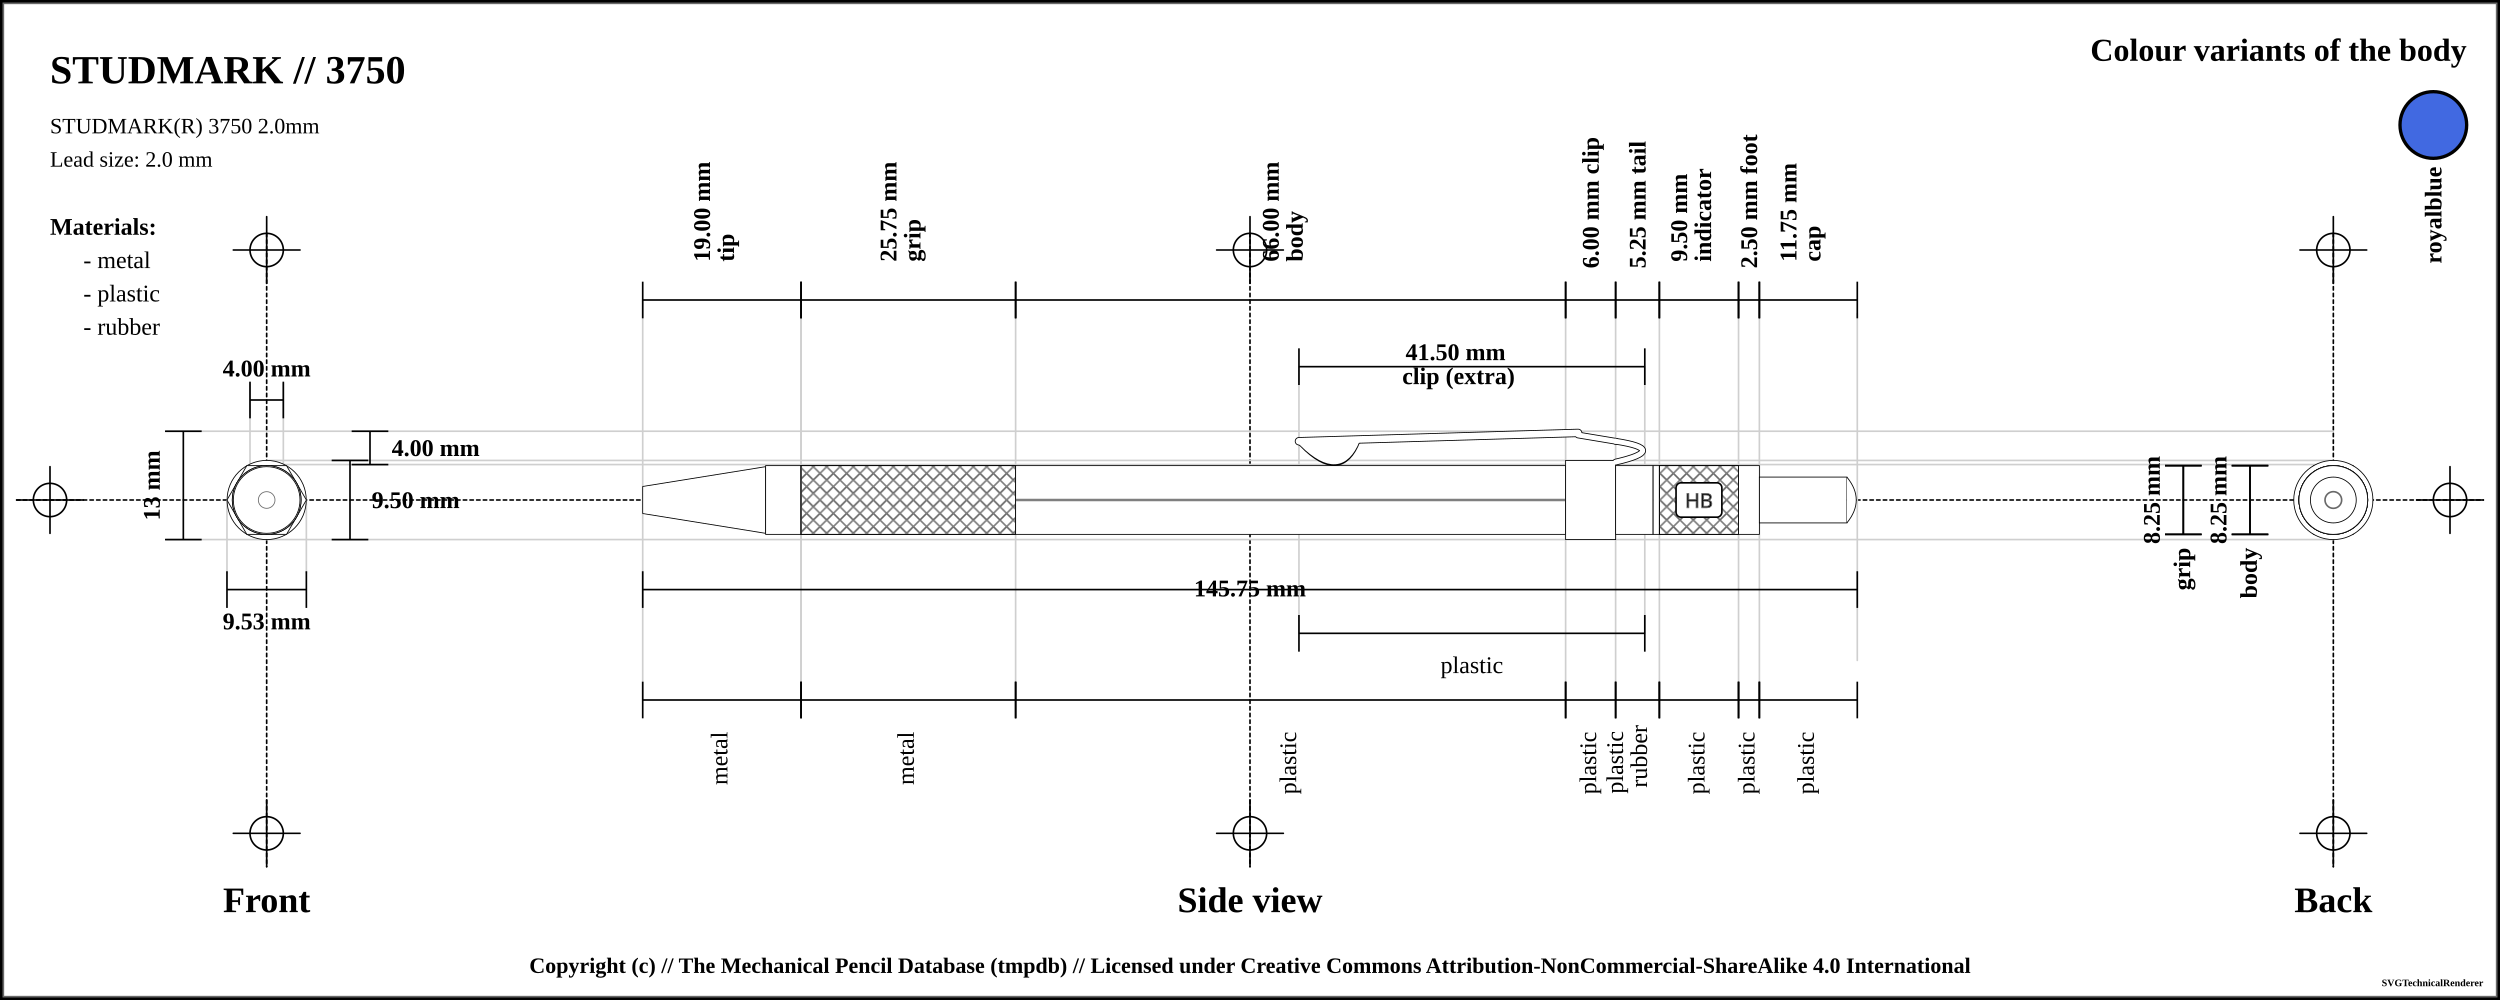
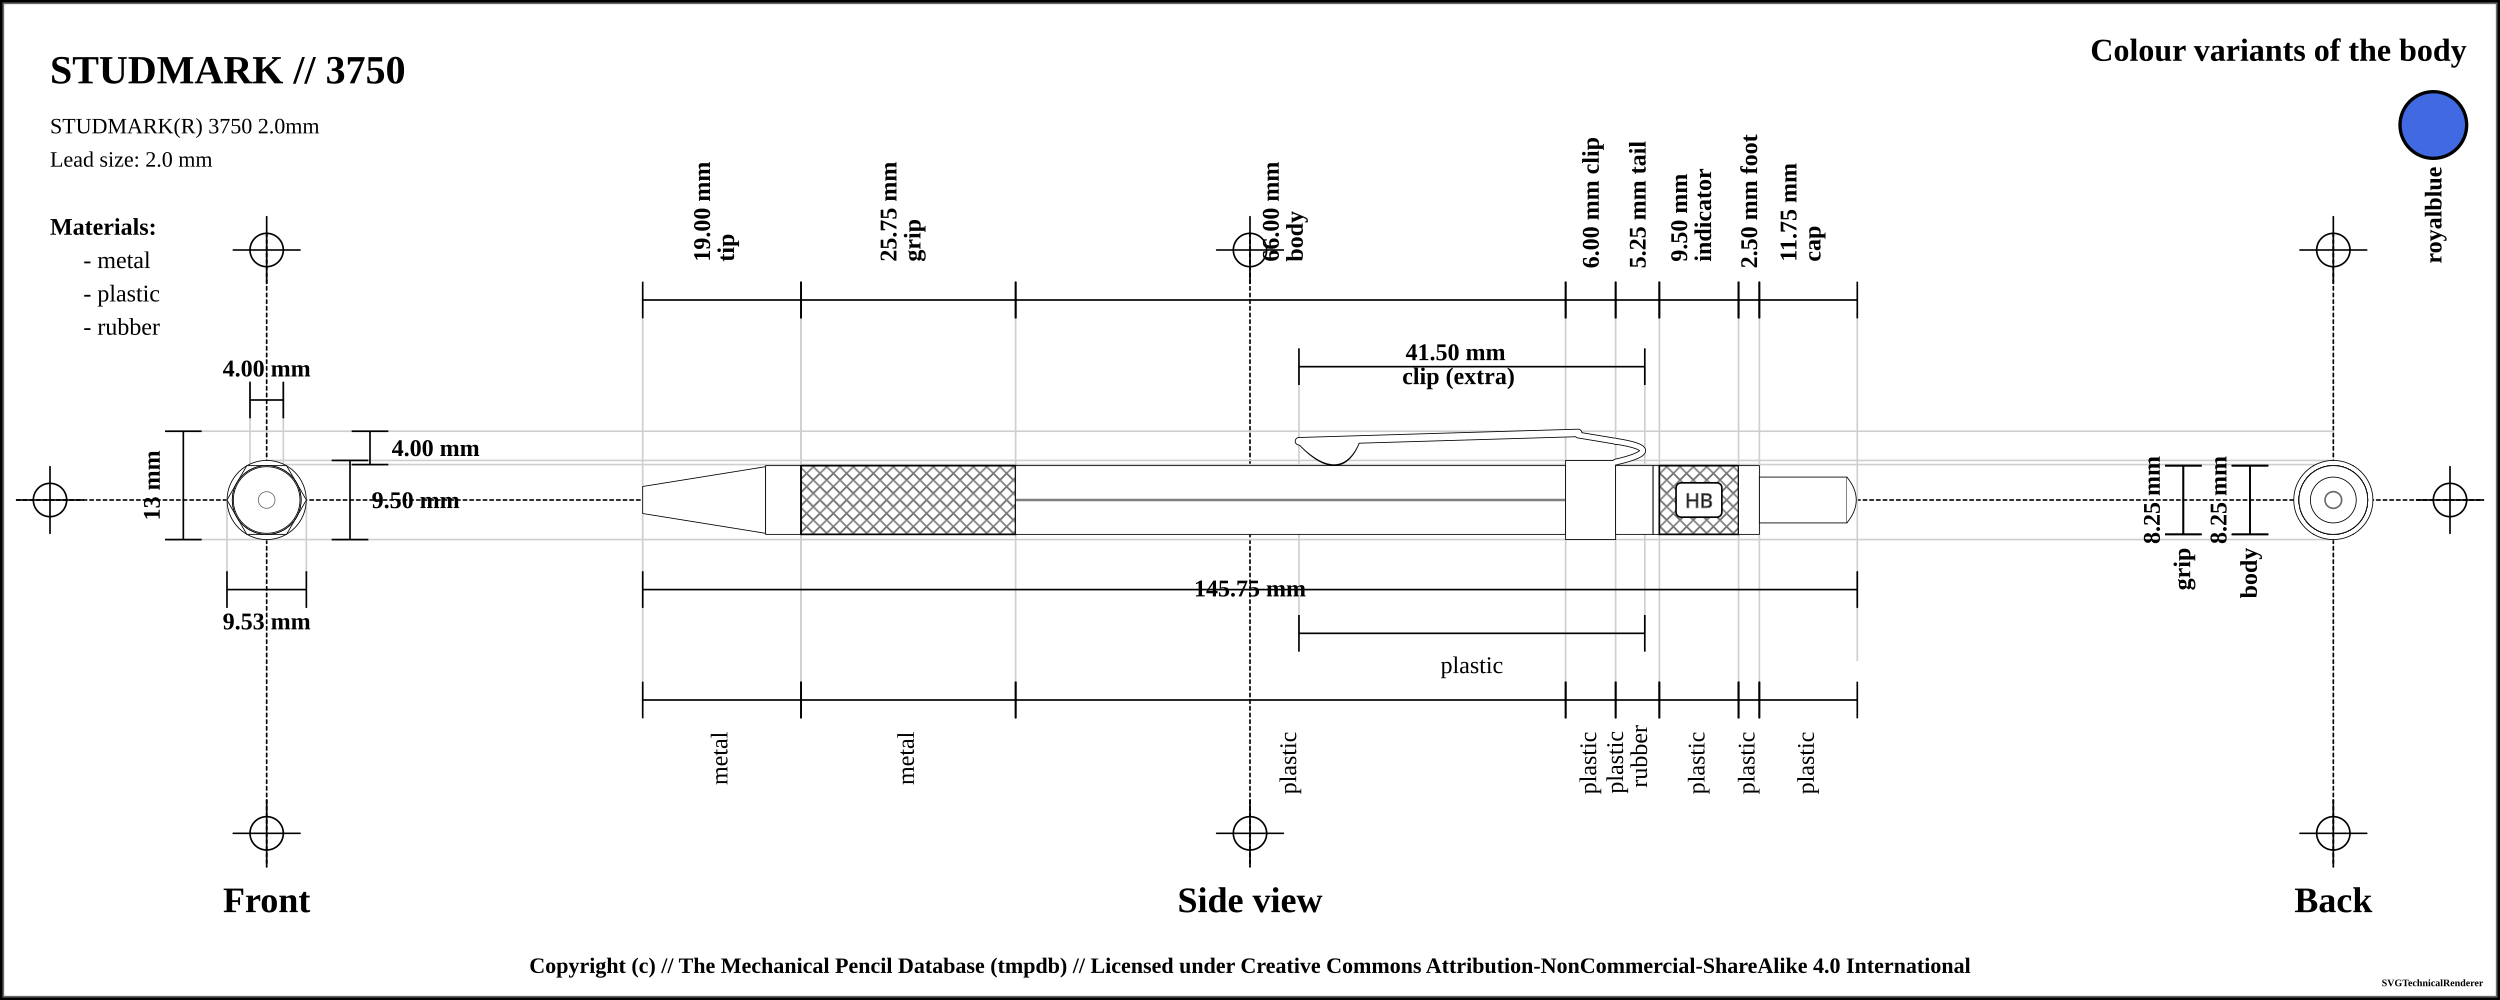
<svg xmlns="http://www.w3.org/2000/svg" width="1500" height="600">
  <pattern id="diagonalHatch" patternUnits="userSpaceOnUse" width="8" height="8">
    <path stroke="dimgray" stroke-linecap="round" stroke-width="1" d="M 4,4 L 8,8" />
    <path stroke="dimgray" stroke-linecap="round" stroke-width="1" d="M 4,4 L 0,8" />
    <path stroke="gray" stroke-linecap="round" stroke-width="1" d="M 4,4 L 8,0" />
    <path stroke="gray" stroke-linecap="round" stroke-width="1" d="M 4,4 L 0,0" />
  </pattern>
  <pattern id="spring" patternUnits="userSpaceOnUse" width="8" height="100">
    <path stroke="dimgray" stroke-linecap="round" stroke-width="2" d="M 0,0 L 8,100" />
    <path stroke="white" stroke-linecap="round" stroke-width="1" d="M 0,0 L 8,100" />
  </pattern>
  <rect x="0" y="0" width="1500" height="600" fill="white" stroke="black" stroke-width="4" />
  <rect x="2" y="2" width="1496" height="596" fill="white" stroke="dimgray" stroke-width="1" />
  <g transform="rotate(0 0 0)">
    <line x1="10" y1="300" x2="1490" y2="300" stroke-linecap="round" stroke="#000000" stroke-dasharray="2" stroke-width="1" />
    <line x1="10" y1="300" x2="50" y2="300" stroke-linecap="round" stroke="#000000" stroke-width="1" />
    <line x1="30" y1="280" x2="30" y2="320" stroke="#000000" stroke-linecap="round" stroke-width="1" />
    <circle r="10" cx="30" cy="300" fill="white" fill-opacity="0" stroke="#000000" stroke-width="1" />
    <line x1="1450" y1="300" x2="1490" y2="300" stroke-linecap="round" stroke="#000000" stroke-width="1" />
    <line x1="1470" y1="280" x2="1470" y2="320" stroke="#000000" stroke-linecap="round" stroke-width="1" />
    <circle r="10" cx="1470" cy="300" fill="white" fill-opacity="0" stroke="#000000" stroke-width="1" />
    <line x1="160" y1="140" x2="160" y2="520" stroke="#000000" stroke-linecap="round" stroke-dasharray="2" stroke-width="1" />
    <line x1="140" y1="150" x2="180" y2="150" stroke-linecap="round" stroke="#000000" stroke-width="1" />
    <line x1="160" y1="130" x2="160" y2="170" stroke="#000000" stroke-linecap="round" stroke-width="1" />
    <circle r="10" cx="160" cy="150" fill="white" fill-opacity="0" stroke="#000000" stroke-width="1" />
    <line x1="140" y1="500" x2="180" y2="500" stroke-linecap="round" stroke="#000000" stroke-width="1" />
    <line x1="160" y1="480" x2="160" y2="520" stroke="#000000" stroke-linecap="round" stroke-width="1" />
    <circle r="10" cx="160" cy="500" fill="white" fill-opacity="0" stroke="#000000" stroke-width="1" />
    <line x1="750" y1="140" x2="750" y2="520" stroke="#000000" stroke-linecap="round" stroke-dasharray="2" stroke-width="1" />
    <line x1="730" y1="150" x2="770" y2="150" stroke-linecap="round" stroke="#000000" stroke-width="1" />
    <line x1="750" y1="130" x2="750" y2="170" stroke="#000000" stroke-linecap="round" stroke-width="1" />
    <circle r="10" cx="750" cy="150" fill="white" fill-opacity="0" stroke="#000000" stroke-width="1" />
    <line x1="730" y1="500" x2="770" y2="500" stroke-linecap="round" stroke="#000000" stroke-width="1" />
    <line x1="750" y1="480" x2="750" y2="520" stroke="#000000" stroke-linecap="round" stroke-width="1" />
    <circle r="10" cx="750" cy="500" fill="white" fill-opacity="0" stroke="#000000" stroke-width="1" />
    <line x1="1400" y1="140" x2="1400" y2="520" stroke="#000000" stroke-linecap="round" stroke-dasharray="2" stroke-width="1" />
    <line x1="1380" y1="150" x2="1420" y2="150" stroke-linecap="round" stroke="#000000" stroke-width="1" />
    <line x1="1400" y1="130" x2="1400" y2="170" stroke="#000000" stroke-linecap="round" stroke-width="1" />
    <circle r="10" cx="1400" cy="150" fill="white" fill-opacity="0" stroke="#000000" stroke-width="1" />
    <line x1="1380" y1="500" x2="1420" y2="500" stroke-linecap="round" stroke="#000000" stroke-width="1" />
    <line x1="1400" y1="480" x2="1400" y2="520" stroke="#000000" stroke-linecap="round" stroke-width="1" />
    <circle r="10" cx="1400" cy="500" fill="white" fill-opacity="0" stroke="#000000" stroke-width="1" />
    <text x="30" y="50" font-size="2.0em" font-weight="bold"> STUDMARK // 3750 </text>
    <text x="30" y="80" font-size="1.1em"> STUDMARK(R) 3750 2.0mm</text>
    <text x="30" y="100" font-size="1.1em"> Lead size: 2.0 mm</text>
    <text x="1480" y="30" font-size="1.6em" font-weight="bold" text-anchor="end" dominant-baseline="central">Colour variants of the body</text>
    <rect x="1440" y="55" width="40" rx="50%" ry="50%" height="40" stroke="black" stroke-width="2" fill="royalblue" />
    <text x="1460" y="100" transform="rotate(-90, 1460, 100)" font-size="1.2em" font-weight="bold" text-anchor="end" dominant-baseline="central">royalblue</text>
    <text x="30" y="136" font-size="1.2em" font-weight="bold" text-anchor="start" dominant-baseline="central">Materials:</text>
    <text x="50" y="156" font-size="1.2em" text-anchor="start" dominant-baseline="central"> - metal</text>
    <text x="50" y="176" font-size="1.2em" text-anchor="start" dominant-baseline="central"> - plastic</text>
    <text x="50" y="196" font-size="1.2em" text-anchor="start" dominant-baseline="central"> - rubber</text>
    <line x1="100" y1="258.75" x2="1400" y2="258.75" stroke-linecap="round" stroke="#cfcfcf" stroke-width="1" />
    <line x1="160" y1="278.75" x2="1400" y2="278.75" stroke-linecap="round" stroke="#cfcfcf" stroke-width="1" />
    <line x1="150" y1="230" x2="150" y2="300" stroke="#cfcfcf" stroke-linecap="round" stroke-width="1" />
    <line x1="170" y1="230" x2="170" y2="300" stroke="#cfcfcf" stroke-linecap="round" stroke-width="1" />
    <line x1="160" y1="276.25" x2="1400" y2="276.25" stroke-linecap="round" stroke="#cfcfcf" stroke-width="1" />
    <line x1="100" y1="323.75" x2="1400" y2="323.75" stroke-linecap="round" stroke="#cfcfcf" stroke-width="1" />
    <line x1="136.184" y1="300" x2="136.184" y2="343.75" stroke="#cfcfcf" stroke-linecap="round" stroke-width="1" />
    <line x1="183.816" y1="300" x2="183.816" y2="343.75" stroke="#cfcfcf" stroke-linecap="round" stroke-width="1" />
    <line x1="385.625" y1="180" x2="385.625" y2="420" stroke="#cfcfcf" stroke-linecap="round" stroke-width="1" />
    <line x1="480.625" y1="180" x2="480.625" y2="420" stroke="#cfcfcf" stroke-linecap="round" stroke-width="1" />
    <line x1="480.625" y1="180" x2="480.625" y2="420" stroke="#cfcfcf" stroke-linecap="round" stroke-width="1" />
    <line x1="609.375" y1="180" x2="609.375" y2="420" stroke="#cfcfcf" stroke-linecap="round" stroke-width="1" />
    <line x1="939.375" y1="180" x2="939.375" y2="420" stroke="#cfcfcf" stroke-linecap="round" stroke-width="1" />
    <line x1="779.375" y1="220" x2="779.375" y2="380" stroke="#cfcfcf" stroke-linecap="round" stroke-width="1" />
    <line x1="986.875" y1="220" x2="986.875" y2="380" stroke="#cfcfcf" stroke-linecap="round" stroke-width="1" />
    <line x1="969.375" y1="180" x2="969.375" y2="420" stroke="#cfcfcf" stroke-linecap="round" stroke-width="1" />
    <line x1="995.625" y1="180" x2="995.625" y2="420" stroke="#cfcfcf" stroke-linecap="round" stroke-width="1" />
    <line x1="1043.125" y1="180" x2="1043.125" y2="420" stroke="#cfcfcf" stroke-linecap="round" stroke-width="1" />
    <line x1="1055.625" y1="180" x2="1055.625" y2="420" stroke="#cfcfcf" stroke-linecap="round" stroke-width="1" />
    <line x1="1114.375" y1="188.25" x2="1114.375" y2="396.25" stroke="#cfcfcf" stroke-linecap="round" stroke-width="1" />
    <text x="160" y="540" font-size="1.8em" font-weight="bold" text-anchor="middle" dominant-baseline="central">Front</text>
    <text x="750" y="540" font-size="1.8em" font-weight="bold" text-anchor="middle" dominant-baseline="central">Side view</text>
    <text x="1400" y="540" font-size="1.8em" font-weight="bold" text-anchor="middle" dominant-baseline="central">Back</text>
    <line x1="150" y1="229" x2="150" y2="251" stroke="black" stroke-width="1" />
    <line x1="150" y1="240" x2="170" y2="240" stroke="black" stroke-width="1" />
    <line x1="170" y1="229" x2="170" y2="251" stroke="black" stroke-width="1" />
    <text x="160" y="221" font-size="1.2em" font-weight="bold" text-anchor="middle" dominant-baseline="central" fill="black">
      <tspan x="160" dy="0">4.00 mm</tspan>
    </text>
    <line x1="211" y1="258.75" x2="233" y2="258.75" stroke="black" stroke-width="1" />
    <line x1="222" y1="258.75" x2="222" y2="278.75" stroke="black" stroke-width="1" />
    <line x1="211" y1="278.75" x2="233" y2="278.75" stroke="black" stroke-width="1" />
    <text x="235" y="268.75" font-size="1.2em" font-weight="bold" text-anchor="start" dominant-baseline="central" fill="black">4.00 mm</text>
    <line x1="199" y1="276.25" x2="221" y2="276.25" stroke="black" stroke-width="1" />
    <line x1="210" y1="276.25" x2="210" y2="323.75" stroke="black" stroke-width="1" />
    <line x1="199" y1="323.75" x2="221" y2="323.75" stroke="black" stroke-width="1" />
    <text x="223" y="300" font-size="1.2em" font-weight="bold" text-anchor="start" dominant-baseline="central" fill="black">9.50 mm</text>
    <line x1="99" y1="258.75" x2="121" y2="258.75" stroke="black" stroke-width="1" />
    <line x1="110" y1="258.75" x2="110" y2="323.75" stroke="black" stroke-width="1" />
    <line x1="99" y1="323.75" x2="121" y2="323.75" stroke="black" stroke-width="1" />
    <text x="91" y="291.25" transform="rotate(-90, 91, 291.25)" font-size="1.2em" font-weight="bold" text-anchor="middle" dominant-baseline="central" fill="black">13 mm</text>
    <line x1="136.184" y1="342.75" x2="136.184" y2="364.75" stroke="black" stroke-width="1" />
    <line x1="136.184" y1="353.75" x2="183.816" y2="353.75" stroke="black" stroke-width="1" />
    <line x1="183.816" y1="342.75" x2="183.816" y2="364.75" stroke="black" stroke-width="1" />
    <text x="160" y="372.75" font-size="1.2em" font-weight="bold" text-anchor="middle" dominant-baseline="central" fill="black">
      <tspan x="160" dy="0">9.53 mm</tspan>
    </text>
    <line x1="385.625" y1="169" x2="385.625" y2="191" stroke="black" stroke-width="1" />
    <line x1="385.625" y1="180" x2="480.625" y2="180" stroke="black" stroke-width="1" />
    <line x1="480.625" y1="169" x2="480.625" y2="191" stroke="black" stroke-width="1" />
    <text x="433.125" y="161" font-size="1.2em" transform="rotate(-90, 421.125, 161)" font-weight="bold" text-anchor="start" dominant-baseline="central" fill="black">
      <tspan x="425.125" dy="0">19.00 mm</tspan>
      <tspan x="425.125" dy="1em">tip</tspan>
    </text>
    <line x1="480.625" y1="169" x2="480.625" y2="191" stroke="black" stroke-width="1" />
    <line x1="480.625" y1="180" x2="609.375" y2="180" stroke="black" stroke-width="1" />
    <line x1="609.375" y1="169" x2="609.375" y2="191" stroke="black" stroke-width="1" />
    <text x="545" y="161" font-size="1.2em" transform="rotate(-90, 533, 161)" font-weight="bold" text-anchor="start" dominant-baseline="central" fill="black">
      <tspan x="537" dy="0">25.75 mm</tspan>
      <tspan x="537" dy="1em">grip</tspan>
    </text>
    <line x1="609.375" y1="169" x2="609.375" y2="191" stroke="black" stroke-width="1" />
    <line x1="609.375" y1="180" x2="939.375" y2="180" stroke="black" stroke-width="1" />
    <line x1="939.375" y1="169" x2="939.375" y2="191" stroke="black" stroke-width="1" />
    <text x="774.375" y="161" font-size="1.2em" transform="rotate(-90, 762.375, 161)" font-weight="bold" text-anchor="start" dominant-baseline="central" fill="black">
      <tspan x="766.375" dy="0">66.00 mm</tspan>
      <tspan x="766.375" dy="1em">body</tspan>
    </text>
    <line x1="939.375" y1="169" x2="939.375" y2="191" stroke="black" stroke-width="1" />
    <line x1="939.375" y1="180" x2="969.375" y2="180" stroke="black" stroke-width="1" />
    <line x1="969.375" y1="169" x2="969.375" y2="191" stroke="black" stroke-width="1" />
    <text x="954.375" y="161" font-size="1.2em" transform="rotate(-90, 954.375, 161)" font-weight="bold" text-anchor="start" dominant-baseline="central" fill="black">
      <tspan x="954.375" dy="0">6.00 mm clip</tspan>
    </text>
    <line x1="779.375" y1="209" x2="779.375" y2="231" stroke="black" stroke-width="1" />
    <line x1="779.375" y1="220" x2="986.875" y2="220" stroke="black" stroke-width="1" />
    <line x1="986.875" y1="209" x2="986.875" y2="231" stroke="black" stroke-width="1" />
    <text x="883.125" y="212" font-weight="bold" font-size="1.2em" text-anchor="middle" dominant-baseline="middle" fill="black">
      <tspan x="875.125" dy="0">41.50 mm</tspan>
      <tspan x="875.125" dy="1em">clip (extra)</tspan>
    </text>
    <line x1="969.375" y1="169" x2="969.375" y2="191" stroke="black" stroke-width="1" />
    <line x1="969.375" y1="180" x2="995.625" y2="180" stroke="black" stroke-width="1" />
    <line x1="995.625" y1="169" x2="995.625" y2="191" stroke="black" stroke-width="1" />
    <text x="982.5" y="161" font-size="1.2em" transform="rotate(-90, 982.5, 161)" font-weight="bold" text-anchor="start" dominant-baseline="central" fill="black">
      <tspan x="982.5" dy="0">5.25 mm tail</tspan>
    </text>
    <line x1="995.625" y1="169" x2="995.625" y2="191" stroke="black" stroke-width="1" />
    <line x1="995.625" y1="180" x2="1043.125" y2="180" stroke="black" stroke-width="1" />
    <line x1="1043.125" y1="169" x2="1043.125" y2="191" stroke="black" stroke-width="1" />
    <text x="1019.375" y="161" font-size="1.2em" transform="rotate(-90, 1007.375, 161)" font-weight="bold" text-anchor="start" dominant-baseline="central" fill="black">
      <tspan x="1011.375" dy="0">9.50 mm</tspan>
      <tspan x="1011.375" dy="1em">indicator</tspan>
    </text>
    <line x1="1043.125" y1="169" x2="1043.125" y2="191" stroke="black" stroke-width="1" />
    <line x1="1043.125" y1="180" x2="1055.625" y2="180" stroke="black" stroke-width="1" />
    <line x1="1055.625" y1="169" x2="1055.625" y2="191" stroke="black" stroke-width="1" />
    <text x="1049.375" y="161" font-size="1.2em" transform="rotate(-90, 1049.375, 161)" font-weight="bold" text-anchor="start" dominant-baseline="central" fill="black">
      <tspan x="1049.375" dy="0">2.50 mm foot</tspan>
    </text>
    <line x1="1055.625" y1="169" x2="1055.625" y2="191" stroke="black" stroke-width="1" />
    <line x1="1055.625" y1="180" x2="1114.375" y2="180" stroke="black" stroke-width="1" />
    <line x1="1114.375" y1="169" x2="1114.375" y2="191" stroke="black" stroke-width="1" />
    <text x="1085" y="161" font-size="1.2em" transform="rotate(-90, 1073, 161)" font-weight="bold" text-anchor="start" dominant-baseline="central" fill="black">
      <tspan x="1077" dy="0">11.75 mm</tspan>
      <tspan x="1077" dy="1em">cap</tspan>
    </text>
    <line x1="385.625" y1="342.75" x2="385.625" y2="364.75" stroke="black" stroke-width="1" />
    <line x1="385.625" y1="353.75" x2="1114.375" y2="353.75" stroke="black" stroke-width="1" />
    <line x1="1114.375" y1="342.75" x2="1114.375" y2="364.75" stroke="black" stroke-width="1" />
    <text x="750" y="353.75" font-weight="bold" font-size="1.2em" text-anchor="middle" dominant-baseline="middle" fill="black">
      <tspan x="750" dy="0">145.75 mm</tspan>
    </text>
    <line x1="385.625" y1="409" x2="385.625" y2="431" stroke="black" stroke-width="1" />
    <line x1="385.625" y1="420" x2="480.625" y2="420" stroke="black" stroke-width="1" />
    <line x1="480.625" y1="409" x2="480.625" y2="431" stroke="black" stroke-width="1" />
    <text x="433.125" y="439" font-size="1.2em" transform="rotate(-90, 433.125, 439)" text-anchor="end" dominant-baseline="middle" fill="black">
      <tspan x="433.125" dy="0">metal</tspan>
    </text>
    <line x1="480.625" y1="409" x2="480.625" y2="431" stroke="black" stroke-width="1" />
    <line x1="480.625" y1="420" x2="609.375" y2="420" stroke="black" stroke-width="1" />
    <line x1="609.375" y1="409" x2="609.375" y2="431" stroke="black" stroke-width="1" />
    <text x="545" y="439" font-size="1.2em" transform="rotate(-90, 545, 439)" text-anchor="end" dominant-baseline="middle" fill="black">
      <tspan x="545" dy="0">metal</tspan>
    </text>
    <line x1="609.375" y1="409" x2="609.375" y2="431" stroke="black" stroke-width="1" />
    <line x1="609.375" y1="420" x2="939.375" y2="420" stroke="black" stroke-width="1" />
    <line x1="939.375" y1="409" x2="939.375" y2="431" stroke="black" stroke-width="1" />
    <text x="774.375" y="439" font-size="1.2em" transform="rotate(-90, 774.375, 439)" text-anchor="end" dominant-baseline="middle" fill="black">
      <tspan x="774.375" dy="0">plastic</tspan>
    </text>
    <line x1="779.375" y1="369" x2="779.375" y2="391" stroke="black" stroke-width="1" />
    <line x1="779.375" y1="380" x2="986.875" y2="380" stroke="black" stroke-width="1" />
    <line x1="986.875" y1="369" x2="986.875" y2="391" stroke="black" stroke-width="1" />
    <text x="883.125" y="399" font-size="1.2em" text-anchor="middle" dominant-baseline="central" fill="black">
      <tspan x="883.125" dy="0">plastic</tspan>
    </text>
    <line x1="939.375" y1="409" x2="939.375" y2="431" stroke="black" stroke-width="1" />
    <line x1="939.375" y1="420" x2="969.375" y2="420" stroke="black" stroke-width="1" />
    <line x1="969.375" y1="409" x2="969.375" y2="431" stroke="black" stroke-width="1" />
    <text x="954.375" y="439" font-size="1.2em" transform="rotate(-90, 954.375, 439)" text-anchor="end" dominant-baseline="middle" fill="black">
      <tspan x="954.375" dy="0">plastic</tspan>
    </text>
    <line x1="969.375" y1="409" x2="969.375" y2="431" stroke="black" stroke-width="1" />
    <line x1="969.375" y1="420" x2="995.625" y2="420" stroke="black" stroke-width="1" />
    <line x1="995.625" y1="409" x2="995.625" y2="431" stroke="black" stroke-width="1" />
    <text x="982.5" y="439" font-size="1.2em" transform="rotate(-90, 970.5, 439)" text-anchor="end" dominant-baseline="middle" fill="black">
      <tspan x="974.5" dy="0">plastic</tspan>
      <tspan x="974.5" dy="1em">rubber</tspan>
    </text>
    <line x1="995.625" y1="409" x2="995.625" y2="431" stroke="black" stroke-width="1" />
    <line x1="995.625" y1="420" x2="1043.125" y2="420" stroke="black" stroke-width="1" />
    <line x1="1043.125" y1="409" x2="1043.125" y2="431" stroke="black" stroke-width="1" />
    <text x="1019.375" y="439" font-size="1.2em" transform="rotate(-90, 1019.375, 439)" text-anchor="end" dominant-baseline="middle" fill="black">
      <tspan x="1019.375" dy="0">plastic</tspan>
    </text>
    <line x1="1043.125" y1="409" x2="1043.125" y2="431" stroke="black" stroke-width="1" />
    <line x1="1043.125" y1="420" x2="1055.625" y2="420" stroke="black" stroke-width="1" />
    <line x1="1055.625" y1="409" x2="1055.625" y2="431" stroke="black" stroke-width="1" />
    <text x="1049.375" y="439" font-size="1.2em" transform="rotate(-90, 1049.375, 439)" text-anchor="end" dominant-baseline="middle" fill="black">
      <tspan x="1049.375" dy="0">plastic</tspan>
    </text>
    <line x1="1055.625" y1="409" x2="1055.625" y2="431" stroke="black" stroke-width="1" />
    <line x1="1055.625" y1="420" x2="1114.375" y2="420" stroke="black" stroke-width="1" />
    <line x1="1114.375" y1="409" x2="1114.375" y2="431" stroke="black" stroke-width="1" />
    <text x="1085" y="439" font-size="1.2em" transform="rotate(-90, 1085, 439)" text-anchor="end" dominant-baseline="middle" fill="black">
      <tspan x="1085" dy="0">plastic</tspan>
    </text>
    <line x1="1299" y1="279.375" x2="1321" y2="279.375" stroke="black" stroke-width="1" />
    <line x1="1310" y1="279.375" x2="1310" y2="320.625" stroke="black" stroke-width="1" />
    <line x1="1299" y1="320.625" x2="1321" y2="320.625" stroke="black" stroke-width="1" />
    <text x="1291" y="300" transform="rotate(-90, 1291, 300)" font-size="1.2em" font-weight="bold" text-anchor="middle" dominant-baseline="central" fill="black">8.25 mm</text>
    <line x1="1299" y1="279.375" x2="1321" y2="279.375" stroke="black" stroke-width="1" />
    <line x1="1310" y1="279.375" x2="1310" y2="320.625" stroke="black" stroke-width="1" />
    <line x1="1299" y1="320.625" x2="1321" y2="320.625" stroke="black" stroke-width="1" />
    <text x="1310" y="328.625" transform="rotate(-90, 1310, 328.625)" font-weight="bold" font-size="1.2em" text-anchor="end" dominant-baseline="middle" fill="black">grip</text>
    <line x1="1339" y1="279.375" x2="1361" y2="279.375" stroke="black" stroke-width="1" />
    <line x1="1350" y1="279.375" x2="1350" y2="320.625" stroke="black" stroke-width="1" />
    <line x1="1339" y1="320.625" x2="1361" y2="320.625" stroke="black" stroke-width="1" />
    <text x="1331" y="300" transform="rotate(-90, 1331, 300)" font-size="1.2em" font-weight="bold" text-anchor="middle" dominant-baseline="central" fill="black">8.25 mm</text>
    <line x1="1339" y1="279.375" x2="1361" y2="279.375" stroke="black" stroke-width="1" />
    <line x1="1350" y1="279.375" x2="1350" y2="320.625" stroke="black" stroke-width="1" />
    <line x1="1339" y1="320.625" x2="1361" y2="320.625" stroke="black" stroke-width="1" />
    <text x="1350" y="328.625" transform="rotate(-90, 1350, 328.625)" font-weight="bold" font-size="1.2em" text-anchor="end" dominant-baseline="middle" fill="black">body</text>
    <path d="M385.625 291.875 L459.375 280 L459.375 320 L385.625 308.125 Z" stroke-width="0.5" stroke="black" stroke-linejoin="round" fill="white" fill-opacity="1" />
    <rect x="459.375" y="279.375" width="21.25" height="41.25" rx="0" ry="0" stroke-width="0.5" stroke="black" fill="white" fill-opacity="1" />
    <rect x="480.625" y="279.375" width="128.75" height="41.25" rx="0" ry="0" stroke-width="0.5" stroke="black" fill="white" fill-opacity="1" />
-     <rect x="480.625" y="279.375" width="128.75" height="41.25" rx="0" ry="0" stroke-width="0.5" stroke="black" fill="url(#diagonalHatch)" />
+     <path d="M480.625 279.375 L609.375 279.375 L609.375 320.625 L480.625 320.625 Z" stroke-width="1.0" stroke="black" fill="url(#diagonalHatch)" />
    <rect x="609.375" y="279.375" width="330" height="41.25" rx="0" ry="0" stroke-width="0.5" stroke="black" fill="white" fill-opacity="1" />
    <line x1="609.375" y1="300" x2="939.375" y2="300" stroke-width="1.5" stroke="black" fill="none" stroke-opacity="0.5" />
    <line x1="609.375" y1="300" x2="939.375" y2="300" stroke-width="0.5" stroke="gray" fill="none" stroke-opacity="0.5" />
    <path d="M781.5 266.5 Q804.375 289.75 814.375 264.25 Z" stroke-width="4" stroke="black" fill="dimgray" stroke-linecap="round" />
    <line x1="779.375" y1="264.75" x2="946.875" y2="259.75" stroke-width="5" stroke="black" fill="dimgray" stroke-linecap="round" />
    <line x1="946.875" y1="261" x2="969.375" y2="264.75" stroke-width="4" stroke="black" fill="dimgray" stroke-linecap="round" />
    <path d="M969.375 264.75 Q1001.875 269.75 969.375 277.25" stroke-width="4" stroke="black" fill="none" stroke-linecap="round" />
    <rect x="939.375" y="276.25" width="30" height="47.5" rx="0" ry="0" stroke-width="0.5" stroke="black" fill="white" fill-opacity="1" />
    <path d="M781.5 266.5 Q804.375 288.75 814.375 264.25 Z" stroke-width="3" stroke="white" fill="white" stroke-linecap="round" />
    <line x1="779.375" y1="264.75" x2="946.875" y2="259.75" stroke-width="4" stroke="white" fill="white" stroke-linecap="round" />
    <line x1="946.875" y1="261" x2="969.375" y2="264.75" stroke-width="3" stroke="white" fill="white" stroke-linecap="round" />
    <path d="M969.375 264.75 Q1001.875 269.75 969.375 277.25" stroke-width="3" stroke="white" fill="none" stroke-linecap="round" />
    <rect x="969.375" y="279.375" width="22.5" height="41.25" rx="0" ry="0" stroke-width="0.5" stroke="black" fill="white" fill-opacity="1" />
    <rect x="991.875" y="279.375" width="3.75" height="41.25" rx="0" ry="0" stroke-width="0.5" stroke="black" fill="white" fill-opacity="1" />
    <rect x="995.625" y="279.375" width="47.5" height="41.25" rx="0" ry="0" stroke-width="0.5" stroke="black" fill="white" fill-opacity="1" />
-     <rect x="995.625" y="279.375" width="47.5" height="41.25" rx="0" ry="0" stroke-width="0.5" stroke="black" fill="url(#diagonalHatch)" />
+     <path d="M995.625 279.375 L1043.125 279.375 L1043.125 320.625 L995.625 320.625 Z" stroke-width="1.0" stroke="black" fill="url(#diagonalHatch)" />
    <rect x="1005.625" y="289.688" width="27.5" height="20.625" rx="3" ry="3" stroke-width="1" stroke="black" fill="white" />
    <text x="1019.375" y="300" text-anchor="middle" dominant-baseline="central">
      <tspan stroke="dimgray" stroke-width="0.5" font-family="sans-serif" fill="black" textLength="{this.width * 5 - 24}"> HB</tspan>
    </text>
    <rect x="1043.125" y="279.375" width="12.5" height="41.25" rx="0" ry="0" stroke-width="0.5" stroke="black" fill="white" fill-opacity="1" />
    <rect x="1055.625" y="286.25" width="52.5" height="27.5" rx="0" ry="0" stroke-width="0.5" stroke="black" fill="white" fill-opacity="1" />
    <path d="M1108.125 286.25 Q1119.375 300 1108.125 313.75" stroke-width="0.5" stroke="black" stroke-linejoin="round" fill="white" fill-opacity="1" />
    <circle r="13.75" cx="160" cy="300" fill="white" fill-opacity="1" stroke="black" stroke-width="0.5" />
    <circle r="20.625" cx="160" cy="300" fill="white" fill-opacity="1" stroke="black" stroke-width="0.5" />
    <circle r="20.625" cx="160" cy="300" fill="white" fill-opacity="1" stroke="black" stroke-width="0.5" />
    <circle r="20.625" cx="160" cy="300" fill="white" fill-opacity="1" stroke="black" stroke-width="0.5" />
    <circle r="20.625" cx="160" cy="300" fill="white" fill-opacity="1" stroke="black" stroke-width="0.5" />
    <circle r="23.75" cx="160" cy="300" fill="white" fill-opacity="1" stroke="black" stroke-width="0.5" />
    <polygon points="148.092,279.375 171.908,279.375 183.816,300 171.908,320.625 148.092,320.625 136.184,300 " stroke="black" stroke-width="0.5" fill="white" fill-opacity="1" />
    <circle r="20.625" cx="160" cy="300" fill="white" fill-opacity="1" stroke="black" stroke-width="0.5" />
    <circle r="20.625" cx="160" cy="300" fill="white" fill-opacity="1" stroke="black" stroke-width="0.5" />
    <circle r="8.125" cx="160" cy="300" stroke="black" stroke-width="0.5" fill="white" fill-opacity="1" />
    <circle r="20" cx="160" cy="300" stroke="black" stroke-width="0.5" fill="white" fill-opacity="1" />
    <circle r="5" cx="160" cy="300" fill="white" fill-opacity="1" stroke="dimgray" stroke-width="0.5" />
    <circle r="8.125" cx="1400" cy="300" stroke="black" stroke-width="0.5" fill="white" fill-opacity="1" />
    <circle r="20" cx="1400" cy="300" stroke="black" stroke-width="0.5" fill="white" fill-opacity="1" />
    <circle r="20.625" cx="1400" cy="300" fill="white" fill-opacity="1" stroke="black" stroke-width="0.5" />
    <circle r="20.625" cx="1400" cy="300" fill="white" fill-opacity="1" stroke="black" stroke-width="0.5" />
    <polygon points="1388.092,279.375 1411.908,279.375 1423.816,300 1411.908,320.625 1388.092,320.625 1376.184,300 " stroke="black" stroke-width="0.5" fill="white" fill-opacity="1" />
    <circle r="23.75" cx="1400" cy="300" fill="white" fill-opacity="1" stroke="black" stroke-width="0.5" />
    <circle r="20.625" cx="1400" cy="300" fill="white" fill-opacity="1" stroke="black" stroke-width="0.5" />
    <circle r="20.625" cx="1400" cy="300" fill="white" fill-opacity="1" stroke="black" stroke-width="0.5" />
    <circle r="20.625" cx="1400" cy="300" fill="white" fill-opacity="1" stroke="black" stroke-width="0.5" />
    <circle r="20.625" cx="1400" cy="300" fill="white" fill-opacity="1" stroke="black" stroke-width="0.5" />
    <circle r="13.75" cx="1400" cy="300" fill="white" fill-opacity="1" stroke="black" stroke-width="0.5" />
    <circle r="5" cx="1400" cy="300" fill="white" fill-opacity="1" stroke="dimgray" stroke-width="1" />
  </g>
  <text x="50%" y="580" font-size="1.1em" font-weight="bold" text-anchor="middle" dominant-baseline="middle">Copyright (c) // The Mechanical Pencil Database (tmpdb) // Licensed under Creative Commons Attribution-NonCommercial-ShareAlike 4.0 International</text>
  <text x="1490" y="590" font-size="0.5em" font-weight="bold" text-anchor="end" dominant-baseline="middle">SVGTechnicalRenderer</text>
</svg>
